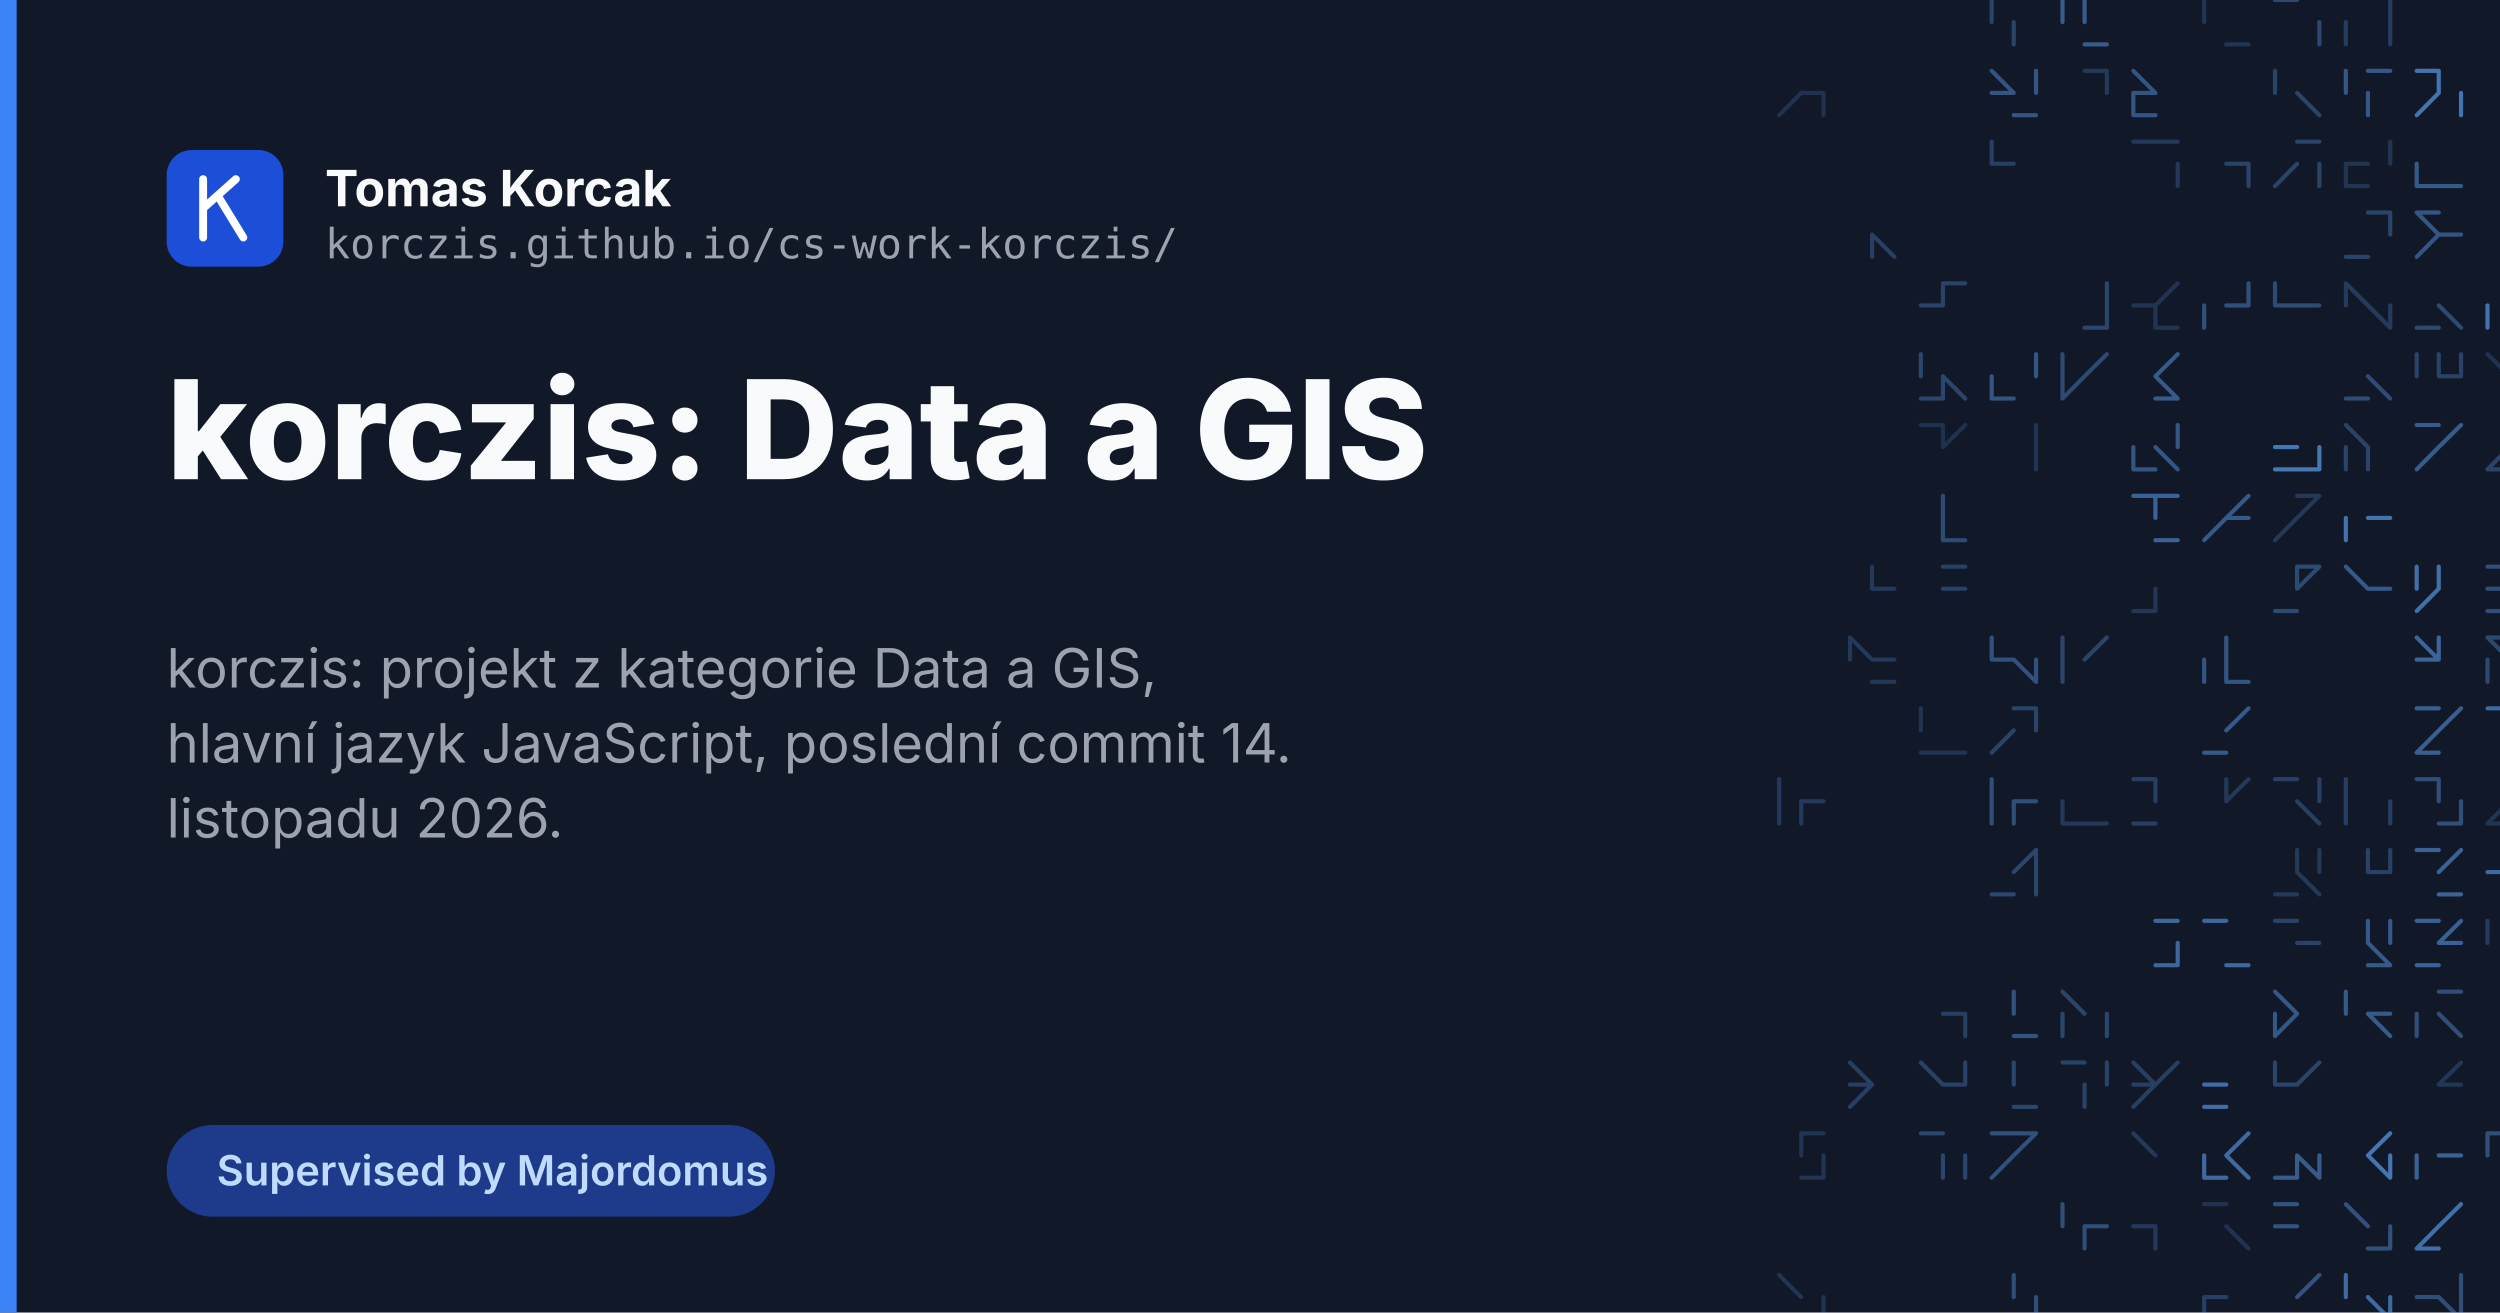
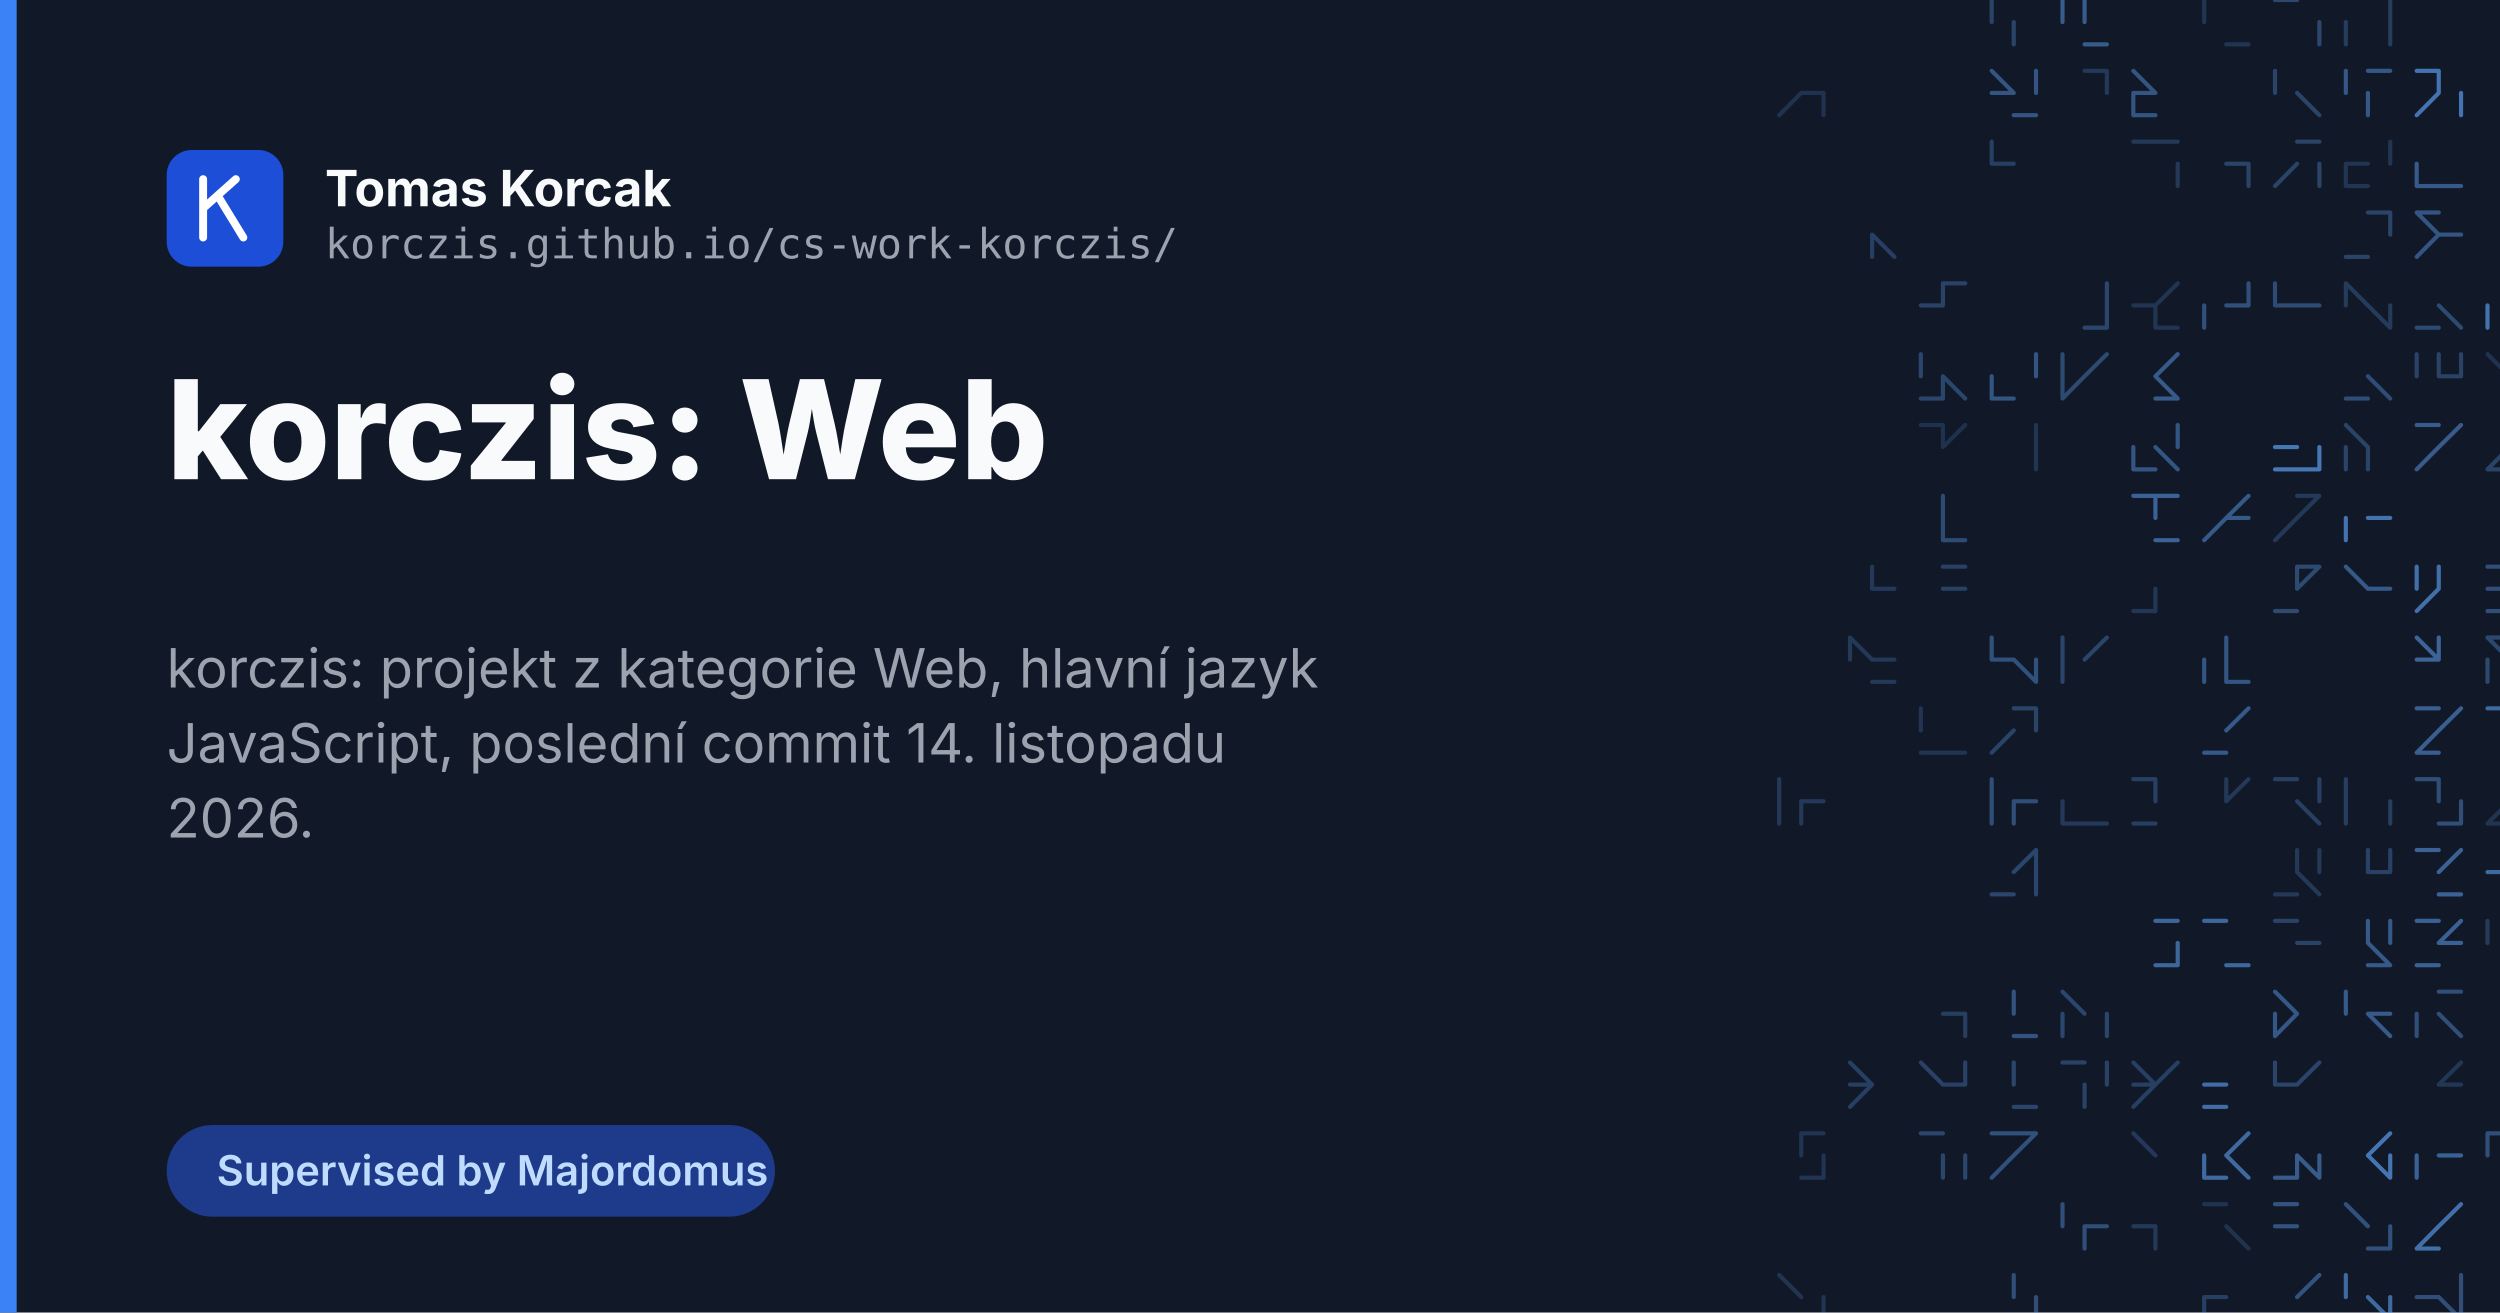
<svg xmlns="http://www.w3.org/2000/svg" width="1200" height="630" viewBox="0 0 1200 630">
  <rect width="1200" height="630" fill="#111827" />
  <g fill="none" stroke="#60a5fa" stroke-width="2" stroke-linecap="round">
    <path d="M956.0 0.0L956.0 10.6M966.6 10.6L966.6 21.3" opacity="0.31" />
    <path d="M1000.6 0.0L1000.6 10.6M1000.6 21.3L1011.3 21.3M990.0 0.0L990.0 10.6M1000.6 21.3L1011.3 21.3" opacity="0.48" />
    <path d="M1068.6 21.3L1079.3 21.3M1068.6 21.3L1079.3 21.3M1058.0 0.0L1058.0 10.6" opacity="0.21" />
    <path d="M1113.3 10.6L1113.3 21.3M1092.0 0.0L1102.6 0.0" opacity="0.34" />
    <path d="M1147.3 10.6L1147.3 21.3M1147.3 0.0L1147.3 10.6M1126.0 10.6L1126.0 21.3" opacity="0.26" />
    <path d="M1204.6 10.6L1204.6 21.3M1204.6 10.6L1204.6 21.3" opacity="0.26" />
    <path d="M1238.6 0.0L1249.3 0.0M1228.0 0.0L1228.0 10.6" opacity="0.44" />
    <path d="M864.6 44.6L875.3 44.6M875.3 44.6L875.3 55.3M875.3 44.6L875.3 55.3M864.6 44.6L854.0 55.3" opacity="0.19" />
    <path d="M977.3 34.0L977.3 44.6M956.0 34.0L966.6 44.6M966.6 55.3L977.3 55.3M956.0 44.6L966.6 44.6" opacity="0.44" />
    <path d="M1011.3 34.0L1011.3 44.6M1000.6 34.0L1011.3 34.0" opacity="0.23" />
    <path d="M1024.0 55.3L1034.6 55.3M1024.0 44.6L1034.6 44.6M1024.0 34.0L1034.6 44.6M1024.0 44.6L1024.0 55.3" opacity="0.43" />
    <path d="M1102.6 44.6L1113.3 55.3M1092.0 34.0L1092.0 44.6" opacity="0.31" />
    <path d="M1136.6 44.6L1136.6 55.3M1136.6 34.0L1147.3 34.0M1126.0 34.0L1126.0 44.6" opacity="0.45" />
    <path d="M1170.6 34.0L1170.6 44.6M1170.6 44.6L1160.0 55.3M1181.3 44.6L1181.3 55.3M1160.0 34.0L1170.6 34.0" opacity="0.65" />
    <path d="M1249.3 34.0L1238.6 44.6M1228.0 44.6L1238.6 44.6M1238.6 55.3L1249.3 55.3M1249.3 34.0L1238.6 44.6" opacity="0.46" />
    <path d="M956.0 68.0L956.0 78.6M956.0 78.6L966.6 78.6" opacity="0.28" />
    <path d="M1024.0 68.0L1034.6 68.0M1045.3 78.6L1045.3 89.3M1024.0 68.0L1034.6 68.0M1034.6 68.0L1045.3 68.0" opacity="0.23" />
    <path d="M1068.6 78.6L1079.3 78.6M1079.3 78.6L1079.3 89.3" opacity="0.31" />
    <path d="M1102.6 78.6L1092.0 89.3M1113.3 78.6L1113.3 89.3M1102.6 68.0L1113.3 68.0" opacity="0.31" />
    <path d="M1126.0 78.6L1126.0 89.3M1126.0 78.6L1136.6 78.6M1147.3 68.0L1147.3 78.6M1126.0 89.3L1136.6 89.3" opacity="0.21" />
    <path d="M1160.0 78.6L1160.0 89.3M1170.6 89.3L1181.3 89.3M1160.0 89.3L1170.6 89.3" opacity="0.46" />
    <path d="M1215.3 68.0L1215.3 78.6M1204.6 89.3L1215.3 89.3M1215.3 78.6L1215.3 89.3" opacity="0.41" />
    <path d="M1228.0 68.0L1228.0 78.6M1228.0 68.0L1228.0 78.6" opacity="0.50" />
    <path d="M898.6 112.6L898.6 123.3M898.6 112.6L909.3 123.3" opacity="0.28" />
    <path d="M1147.3 102.0L1147.3 112.6M1136.6 102.0L1147.3 102.0M1126.0 123.3L1136.6 123.3" opacity="0.31" />
    <path d="M1170.6 112.6L1181.3 112.6M1160.0 102.0L1170.6 102.0M1160.0 102.0L1170.6 112.6M1170.6 112.6L1160.0 123.3" opacity="0.44" />
    <path d="M1249.3 102.0L1238.6 112.6M1238.6 102.0L1238.6 112.6M1228.0 112.6L1238.6 112.6" opacity="0.54" />
    <path d="M932.6 136.0L932.6 146.6M922.0 146.6L932.6 146.6M932.6 136.0L932.6 146.6M932.6 136.0L943.3 136.0" opacity="0.30" />
    <path d="M1011.3 146.6L1011.3 157.3M1011.3 146.6L1011.3 157.3M1000.6 157.3L1011.3 157.3M1011.3 136.0L1011.3 146.6" opacity="0.33" />
    <path d="M1024.0 146.6L1034.6 146.6M1045.3 136.0L1034.6 146.6M1034.6 157.3L1045.3 157.3M1034.6 146.6L1034.6 157.3" opacity="0.21" />
    <path d="M1068.6 146.6L1079.3 146.6M1079.3 136.0L1079.3 146.6M1058.0 146.6L1058.0 157.3M1079.3 136.0L1079.3 146.6" opacity="0.40" />
    <path d="M1092.0 136.0L1092.0 146.6M1102.6 146.6L1113.3 146.6M1092.0 146.6L1102.6 146.6" opacity="0.36" />
    <path d="M1147.3 146.6L1147.3 157.3M1136.6 146.6L1147.3 157.3M1126.0 136.0L1126.0 146.6M1126.0 136.0L1136.6 146.6" opacity="0.25" />
    <path d="M1170.6 146.6L1181.3 157.3M1160.0 157.3L1170.6 157.3" opacity="0.35" />
    <path d="M1215.3 136.0L1215.3 146.6M1194.0 146.6L1194.0 157.3M1204.6 157.3L1215.3 157.3" opacity="0.64" />
    <path d="M1238.6 146.6L1228.0 157.3M1249.3 136.0L1238.6 146.6M1249.3 146.6L1249.3 157.3M1228.0 136.0L1238.6 136.0" opacity="0.48" />
    <path d="M922.0 170.0L922.0 180.6M932.6 180.6L932.6 191.3M932.6 180.6L943.3 191.3M922.0 191.3L932.6 191.3" opacity="0.33" />
    <path d="M956.0 180.6L956.0 191.3M977.3 170.0L977.3 180.6M956.0 191.3L966.6 191.3" opacity="0.43" />
    <path d="M990.0 170.0L990.0 180.6M1000.6 180.6L990.0 191.3M990.0 180.6L990.0 191.3M1011.3 170.0L1000.6 180.6" opacity="0.35" />
    <path d="M1034.6 180.6L1045.3 191.3M1034.6 191.3L1045.3 191.3M1045.3 170.0L1034.6 180.6" opacity="0.47" />
    <path d="M1126.0 191.3L1136.6 191.3M1136.6 180.6L1147.3 191.3M1126.0 191.3L1136.6 191.3" opacity="0.37" />
    <path d="M1170.6 180.6L1181.3 180.6M1160.0 170.0L1160.0 180.6M1170.6 170.0L1170.6 180.6M1181.3 170.0L1181.3 180.6" opacity="0.30" />
    <path d="M1204.6 180.6L1204.6 191.3M1215.3 180.6L1215.3 191.3M1194.0 170.0L1204.6 180.6" opacity="0.19" />
    <path d="M1238.6 180.6L1238.6 191.3M1238.6 180.6L1249.3 180.6M1228.0 191.3L1238.6 191.3M1238.6 180.6L1249.3 191.3" opacity="0.43" />
    <path d="M943.3 204.0L932.6 214.6M932.6 204.0L932.6 214.6M932.6 204.0L932.6 214.6M922.0 204.0L932.6 204.0" opacity="0.18" />
    <path d="M977.3 204.0L977.3 214.6M977.3 214.6L977.3 225.3" opacity="0.20" />
    <path d="M1034.6 214.6L1045.3 225.3M1024.0 225.3L1034.6 225.3M1045.3 204.0L1045.3 214.6M1024.0 214.6L1024.0 225.3" opacity="0.44" />
    <path d="M1102.6 225.3L1113.3 225.3M1092.0 214.6L1102.6 214.6M1113.3 214.6L1113.3 225.3M1092.0 225.3L1102.6 225.3" opacity="0.67" />
    <path d="M1126.0 204.0L1136.6 214.6M1126.0 214.6L1126.0 225.3M1136.6 214.6L1136.6 225.3" opacity="0.31" />
    <path d="M1181.3 204.0L1170.6 214.6M1160.0 204.0L1170.6 204.0M1170.6 214.6L1160.0 225.3" opacity="0.48" />
    <path d="M1194.0 225.3L1204.6 225.3M1204.6 214.6L1194.0 225.3M1204.6 204.0L1204.6 214.6" opacity="0.31" />
    <path d="M1238.6 214.6L1249.3 214.6M1238.6 204.0L1238.6 214.6" opacity="0.41" />
    <path d="M932.6 259.3L943.3 259.3M932.6 238.0L932.6 248.6M932.6 248.6L932.6 259.3" opacity="0.36" />
    <path d="M1034.6 238.0L1045.3 238.0M1024.0 238.0L1034.6 238.0M1034.6 238.0L1034.6 248.6M1034.6 259.3L1045.3 259.3" opacity="0.53" />
    <path d="M1068.6 248.6L1079.3 248.6M1068.6 248.6L1058.0 259.3M1079.3 238.0L1068.6 248.6" opacity="0.46" />
    <path d="M1113.3 238.0L1102.6 248.6M1102.6 238.0L1113.3 238.0M1102.6 248.6L1092.0 259.3" opacity="0.23" />
    <path d="M1126.0 248.6L1126.0 259.3M1136.6 248.6L1147.3 248.6" opacity="0.64" />
    <path d="M1215.3 248.6L1215.3 259.3M1204.6 238.0L1204.6 248.6" opacity="0.30" />
    <path d="M1228.0 248.6L1228.0 259.3M1228.0 248.6L1228.0 259.3M1238.6 248.6L1249.3 259.3" opacity="0.44" />
    <path d="M898.6 282.6L909.3 282.6M898.6 272.0L898.6 282.6" opacity="0.24" />
    <path d="M932.6 272.0L943.3 272.0M932.6 282.6L943.3 282.6" opacity="0.29" />
    <path d="M1024.0 293.3L1034.6 293.3M1034.6 282.6L1034.6 293.3" opacity="0.22" />
    <path d="M1102.6 272.0L1113.3 272.0M1092.0 293.3L1102.6 293.3M1113.3 272.0L1102.6 282.6M1102.6 272.0L1102.6 282.6" opacity="0.35" />
    <path d="M1126.0 272.0L1136.6 282.6M1136.6 282.6L1147.3 282.6" opacity="0.46" />
    <path d="M1160.0 272.0L1160.0 282.6M1170.6 282.6L1160.0 293.3M1170.6 272.0L1170.6 282.6" opacity="0.62" />
    <path d="M1194.0 293.3L1204.6 293.3M1194.0 272.0L1204.6 272.0M1194.0 282.6L1204.6 282.6" opacity="0.39" />
    <path d="M1228.0 293.3L1238.6 293.3M1249.3 272.0L1238.6 282.6M1238.6 282.6L1228.0 293.3M1238.6 282.6L1249.3 282.6" opacity="0.24" />
    <path d="M898.6 316.6L909.3 316.6M888.0 306.0L898.6 316.6M888.0 306.0L888.0 316.6M898.6 327.3L909.3 327.3" opacity="0.23" />
    <path d="M956.0 306.0L956.0 316.6M966.6 316.6L977.3 327.3M956.0 316.6L966.6 316.6M977.3 316.6L977.3 327.3" opacity="0.41" />
    <path d="M1011.3 306.0L1000.6 316.6M990.0 306.0L990.0 316.6M990.0 316.6L990.0 327.3" opacity="0.32" />
    <path d="M1068.6 327.3L1079.3 327.3M1058.0 316.6L1058.0 327.3M1068.6 316.6L1068.6 327.3M1068.6 306.0L1068.6 316.6" opacity="0.43" />
    <path d="M1160.0 316.6L1170.6 316.6M1170.6 306.0L1170.6 316.6M1160.0 306.0L1170.6 316.6" opacity="0.54" />
    <path d="M1194.0 306.0L1204.6 316.6M1194.0 316.6L1194.0 327.3M1194.0 306.0L1204.6 306.0M1204.6 316.6L1215.3 327.3" opacity="0.34" />
    <path d="M1238.6 316.6L1228.0 327.3M1228.0 316.6L1228.0 327.3M1238.6 316.6L1249.3 316.6M1249.3 306.0L1238.6 316.6" opacity="0.54" />
    <path d="M922.0 361.3L932.6 361.3M922.0 340.0L922.0 350.6M932.6 361.3L943.3 361.3" opacity="0.20" />
    <path d="M977.3 340.0L977.3 350.6M966.6 340.0L977.3 340.0M966.6 350.6L956.0 361.3" opacity="0.31" />
    <path d="M1079.3 340.0L1068.6 350.6M1058.0 361.3L1068.6 361.3M1079.3 340.0L1068.6 350.6" opacity="0.46" />
    <path d="M1170.6 350.6L1160.0 361.3M1181.3 340.0L1170.6 350.6M1160.0 340.0L1170.6 340.0M1160.0 361.3L1170.6 361.3" opacity="0.50" />
    <path d="M1194.0 340.0L1204.6 340.0M1194.0 340.0L1204.6 340.0" opacity="0.58" />
    <path d="M1238.6 350.6L1249.3 361.3M1228.0 340.0L1238.6 350.6" opacity="0.23" />
    <path d="M864.6 384.6L864.6 395.3M854.0 374.0L854.0 384.6M854.0 384.6L854.0 395.3M864.6 384.6L875.3 384.6" opacity="0.24" />
    <path d="M966.6 384.6L977.3 384.6M956.0 384.6L956.0 395.3M966.6 384.6L966.6 395.3M956.0 374.0L956.0 384.6" opacity="0.39" />
    <path d="M990.0 384.6L990.0 395.3M1000.6 395.3L1011.3 395.3M990.0 395.3L1000.6 395.3" opacity="0.24" />
    <path d="M1024.0 395.3L1034.6 395.3M1034.6 374.0L1034.6 384.6M1024.0 374.0L1034.6 374.0M1024.0 395.3L1034.6 395.3" opacity="0.28" />
    <path d="M1079.3 374.0L1068.6 384.6M1068.6 374.0L1068.6 384.6M1068.6 374.0L1068.6 384.6" opacity="0.23" />
    <path d="M1113.3 374.0L1113.3 384.6M1102.6 384.6L1113.3 395.3M1092.0 374.0L1102.6 374.0M1113.3 374.0L1113.3 384.6" opacity="0.28" />
    <path d="M1126.0 384.6L1126.0 395.3M1147.3 384.6L1147.3 395.3M1126.0 374.0L1126.0 384.6" opacity="0.27" />
    <path d="M1160.0 374.0L1170.6 374.0M1170.6 395.3L1181.3 395.3M1170.6 374.0L1170.6 384.6M1181.3 384.6L1181.3 395.3" opacity="0.38" />
    <path d="M1215.3 384.6L1215.3 395.3M1204.6 384.6L1194.0 395.3M1194.0 395.3L1204.6 395.3" opacity="0.21" />
    <path d="M977.3 408.0L977.3 418.6M956.0 429.3L966.6 429.3M977.3 408.0L966.6 418.6M977.3 418.6L977.3 429.3" opacity="0.33" />
    <path d="M1102.6 408.0L1102.6 418.6M1092.0 429.3L1102.6 429.3M1113.3 408.0L1113.3 418.6M1102.6 418.6L1113.3 429.3" opacity="0.23" />
    <path d="M1136.6 408.0L1136.6 418.6M1147.3 408.0L1147.3 418.6M1136.6 418.6L1147.3 418.6" opacity="0.29" />
    <path d="M1160.0 408.0L1170.6 408.0M1170.6 429.3L1181.3 429.3M1181.3 408.0L1170.6 418.6" opacity="0.53" />
    <path d="M1194.0 418.6L1204.6 418.6M1204.6 429.3L1215.3 429.3M1215.3 408.0L1215.3 418.6" opacity="0.58" />
    <path d="M1238.6 418.6L1238.6 429.3M1238.6 429.3L1249.3 429.3" opacity="0.26" />
    <path d="M1045.3 452.6L1045.3 463.3M1034.6 463.3L1045.3 463.3M1034.6 442.0L1045.3 442.0M1034.6 442.0L1045.3 442.0" opacity="0.55" />
    <path d="M1058.0 442.0L1068.6 442.0M1068.6 463.3L1079.3 463.3" opacity="0.56" />
    <path d="M1102.6 452.6L1113.3 452.6M1092.0 442.0L1102.6 442.0" opacity="0.30" />
    <path d="M1147.3 442.0L1147.3 452.6M1136.6 452.6L1147.3 463.3M1136.6 442.0L1136.6 452.6M1136.6 463.3L1147.3 463.3" opacity="0.46" />
    <path d="M1170.6 452.6L1181.3 452.6M1160.0 463.3L1170.6 463.3M1181.3 442.0L1170.6 452.6M1160.0 442.0L1170.6 442.0" opacity="0.52" />
    <path d="M1194.0 442.0L1194.0 452.6M1215.3 442.0L1204.6 452.6M1204.6 442.0L1204.6 452.6" opacity="0.25" />
    <path d="M1238.6 452.6L1249.3 463.3M1228.0 463.3L1238.6 463.3M1238.6 452.6L1228.0 463.3M1249.3 442.0L1238.6 452.6" opacity="0.20" />
    <path d="M932.6 486.6L943.3 486.6M943.3 486.6L943.3 497.3" opacity="0.27" />
    <path d="M966.6 497.3L977.3 497.3M966.6 476.0L966.6 486.6" opacity="0.42" />
    <path d="M990.0 476.0L1000.6 486.6M1011.3 486.6L1011.3 497.3M990.0 486.6L990.0 497.3" opacity="0.33" />
    <path d="M1092.0 476.0L1102.6 486.6M1092.0 486.6L1092.0 497.3M1102.6 486.6L1092.0 497.3" opacity="0.45" />
    <path d="M1136.6 486.6L1147.3 486.6M1126.0 476.0L1126.0 486.6M1126.0 476.0L1126.0 486.6M1136.6 486.6L1147.3 497.3" opacity="0.47" />
    <path d="M1160.0 486.6L1160.0 497.3M1170.6 486.6L1181.3 497.3M1170.6 476.0L1181.3 476.0" opacity="0.38" />
    <path d="M1204.6 486.6L1204.6 497.3M1204.6 476.0L1204.6 486.6M1204.6 486.6L1204.6 497.3" opacity="0.32" />
    <path d="M1228.0 497.3L1238.6 497.3M1249.3 476.0L1238.6 486.6M1228.0 476.0L1238.6 486.6M1238.6 476.0L1249.3 476.0" opacity="0.41" />
    <path d="M888.0 520.6L898.6 520.6M888.0 520.6L898.6 520.6M898.6 520.6L888.0 531.3M888.0 510.0L898.6 520.6" opacity="0.28" />
    <path d="M932.6 520.6L943.3 520.6M943.3 510.0L943.3 520.6M932.6 520.6L943.3 520.6M922.0 510.0L932.6 520.6" opacity="0.29" />
    <path d="M966.6 510.0L966.6 520.6M966.6 531.3L977.3 531.3M966.6 531.3L977.3 531.3" opacity="0.33" />
    <path d="M1011.3 510.0L1011.3 520.6M1000.6 520.6L1000.6 531.3M990.0 510.0L1000.6 510.0" opacity="0.30" />
    <path d="M1034.6 520.6L1024.0 531.3M1045.3 510.0L1034.6 520.6M1024.0 520.6L1034.6 520.6M1024.0 510.0L1034.6 520.6" opacity="0.28" />
    <path d="M1058.0 531.3L1068.6 531.3M1058.0 520.6L1068.6 520.6M1058.0 520.6L1068.6 520.6M1058.0 531.3L1068.6 531.3" opacity="0.60" />
    <path d="M1092.0 520.6L1102.6 520.6M1113.3 510.0L1102.6 520.6M1092.0 510.0L1092.0 520.6M1113.3 510.0L1102.6 520.6" opacity="0.32" />
    <path d="M1170.6 520.6L1181.3 520.6M1181.3 510.0L1170.6 520.6M1170.6 520.6L1181.3 520.6" opacity="0.22" />
    <path d="M1215.3 510.0L1215.3 520.6M1204.6 520.6L1215.3 520.6" opacity="0.52" />
    <path d="M1238.6 510.0L1249.3 510.0M1238.6 520.6L1249.3 520.6M1238.6 531.3L1249.3 531.3" opacity="0.55" />
    <path d="M864.6 565.3L875.3 565.3M864.6 544.0L864.6 554.6M864.6 544.0L875.3 544.0M875.3 554.6L875.3 565.3" opacity="0.20" />
    <path d="M943.3 554.6L943.3 565.3M943.3 554.6L943.3 565.3M922.0 544.0L932.6 544.0M932.6 554.6L932.6 565.3" opacity="0.33" />
    <path d="M966.6 544.0L977.3 544.0M977.3 544.0L966.6 554.6M966.6 554.6L956.0 565.3M956.0 544.0L966.6 544.0" opacity="0.41" />
    <path d="M1024.0 544.0L1034.6 554.6M1024.0 544.0L1034.6 554.6M1024.0 544.0L1034.6 554.6" opacity="0.24" />
    <path d="M1068.6 554.6L1079.3 565.3M1079.3 544.0L1068.6 554.6M1058.0 554.6L1058.0 565.3M1058.0 565.3L1068.6 565.3" opacity="0.58" />
    <path d="M1102.6 554.6L1102.6 565.3M1102.6 554.6L1113.3 565.3M1113.3 554.6L1113.3 565.3M1092.0 565.3L1102.6 565.3" opacity="0.48" />
    <path d="M1147.3 554.6L1147.3 565.3M1136.6 554.6L1147.3 565.3M1147.3 544.0L1136.6 554.6M1147.3 554.6L1147.3 565.3" opacity="0.66" />
    <path d="M1160.0 554.6L1160.0 565.3M1170.6 554.6L1181.3 554.6M1160.0 554.6L1160.0 565.3" opacity="0.52" />
    <path d="M1215.3 544.0L1204.6 554.6M1194.0 544.0L1194.0 554.6M1194.0 544.0L1204.6 544.0M1215.3 544.0L1215.3 554.6" opacity="0.39" />
    <path d="M1228.0 554.6L1228.0 565.3M1238.6 554.6L1249.3 565.3M1238.6 565.3L1249.3 565.3" opacity="0.31" />
    <path d="M1000.6 588.6L1000.6 599.3M990.0 578.0L990.0 588.6M1000.6 588.6L1011.3 588.6" opacity="0.38" />
    <path d="M1024.0 588.6L1034.6 588.6M1034.6 588.6L1034.6 599.3" opacity="0.24" />
    <path d="M1058.0 578.0L1068.6 578.0M1068.6 588.6L1079.3 599.3" opacity="0.19" />
    <path d="M1092.0 578.0L1102.6 578.0M1092.0 588.6L1102.6 588.6" opacity="0.42" />
    <path d="M1126.0 578.0L1136.6 588.6M1147.3 588.6L1147.3 599.3M1136.6 599.3L1147.3 599.3" opacity="0.41" />
    <path d="M1181.3 578.0L1170.6 588.6M1160.0 599.3L1170.6 599.3M1170.6 588.6L1160.0 599.3" opacity="0.62" />
    <path d="M1215.3 588.6L1215.3 599.3M1204.6 588.6L1215.3 599.3" opacity="0.56" />
    <path d="M1249.3 588.6L1249.3 599.3M1238.6 588.6L1238.6 599.3M1238.6 588.6L1249.3 599.3M1238.6 588.6L1249.3 599.3" opacity="0.49" />
    <path d="M875.3 622.6L875.3 633.3M854.0 612.0L864.6 622.6" opacity="0.21" />
    <path d="M966.6 612.0L966.6 622.6M977.3 622.6L977.3 633.3M966.6 633.3L977.3 633.3" opacity="0.38" />
    <path d="M1058.0 622.6L1068.6 622.6M1058.0 622.6L1058.0 633.3M1068.6 633.3L1079.3 633.3M1058.0 622.6L1068.6 622.6" opacity="0.28" />
    <path d="M1113.3 612.0L1102.6 622.6M1102.6 633.3L1113.3 633.3M1102.6 633.3L1113.3 633.3" opacity="0.42" />
    <path d="M1147.3 622.6L1147.3 633.3M1126.0 612.0L1126.0 622.6M1136.6 622.6L1147.3 633.3" opacity="0.58" />
    <path d="M1181.3 612.0L1181.3 622.6M1181.3 622.6L1181.3 633.3M1170.6 622.6L1181.3 633.3M1160.0 622.6L1170.6 622.6" opacity="0.38" />
    <path d="M1249.3 612.0L1249.3 622.6M1249.3 612.0L1238.6 622.6" opacity="0.52" />
    <path d="M922.0 667.3L932.6 667.3M932.6 656.6L932.6 667.3M932.6 656.6L943.3 656.6M932.6 656.6L943.3 656.6" opacity="0.23" />
    <path d="M956.0 656.6L956.0 667.3M977.3 646.0L966.6 656.6" opacity="0.19" />
    <path d="M1068.6 656.6L1058.0 667.3M1068.6 646.0L1068.6 656.6M1058.0 667.3L1068.6 667.3" opacity="0.38" />
    <path d="M1102.6 646.0L1102.6 656.6M1102.6 667.3L1113.3 667.3M1092.0 646.0L1092.0 656.6M1092.0 646.0L1102.6 646.0" opacity="0.34" />
    <path d="M1136.6 646.0L1147.3 646.0M1126.0 656.6L1126.0 667.3M1147.3 646.0L1147.3 656.6M1136.6 646.0L1147.3 646.0" opacity="0.24" />
    <path d="M1181.3 646.0L1181.3 656.6M1160.0 646.0L1170.6 656.6" opacity="0.53" />
    <path d="M1215.3 646.0L1204.6 656.6M1204.6 646.0L1215.3 646.0" opacity="0.31" />
    <path d="M1249.3 646.0L1249.3 656.6M1238.6 646.0L1238.6 656.6M1238.6 656.6L1238.6 667.3M1249.3 646.0L1238.6 656.6" opacity="0.21" />
  </g>
  <rect x="0" y="0" width="8" height="630" fill="#3b82f6" />
  <g font-family="Inter, Helvetica Neue, Helvetica, Arial, sans-serif">
    <rect x="80" y="72" width="56" height="56" rx="12" fill="#1d4ed8" />
    <g fill="none" stroke="#fff" stroke-width="3.8" stroke-linecap="round" stroke-linejoin="round">
      <path d="M97.5 86v28M97.5 100l15.7-14M104.5 93.9l12.3 20.1" />
    </g>
    <text x="156" y="99" font-size="24" font-weight="700" fill="#f9fafb">Tomas Korcak</text>
    <text x="156" y="124" font-size="20" font-family="JetBrains Mono, Menlo, monospace" fill="#9ca3af">korczis.github.io/cs-work-korczis/</text>
-     <text x="80" y="230" font-size="66" font-weight="800" fill="#f9fafb">korczis: Data a GIS</text>
-     <text x="80" y="330" font-size="26" fill="#9ca3af">korczis: projekt z kategorie Data a GIS,</text>
-     <text x="80" y="366" font-size="26" fill="#9ca3af">hlavní jazyk JavaScript, poslední commit 14.</text>
-     <text x="80" y="402" font-size="26" fill="#9ca3af">listopadu 2026.</text>
+     <text x="80" y="230" font-size="66" font-weight="800" fill="#f9fafb">korczis: Web</text>
+     <text x="80" y="330" font-size="26" fill="#9ca3af">korczis: projekt z kategorie Web, hlavní jazyk</text>
+     <text x="80" y="366" font-size="26" fill="#9ca3af">JavaScript, poslední commit 14. listopadu</text>
+     <text x="80" y="402" font-size="26" fill="#9ca3af">2026.</text>
    <rect x="80" y="540" width="292" height="44" rx="22" fill="#1e3a8a" />
    <text x="104" y="569" font-size="20" font-weight="600" fill="#bfdbfe">Supervised by Majordomus</text>
  </g>
</svg>
